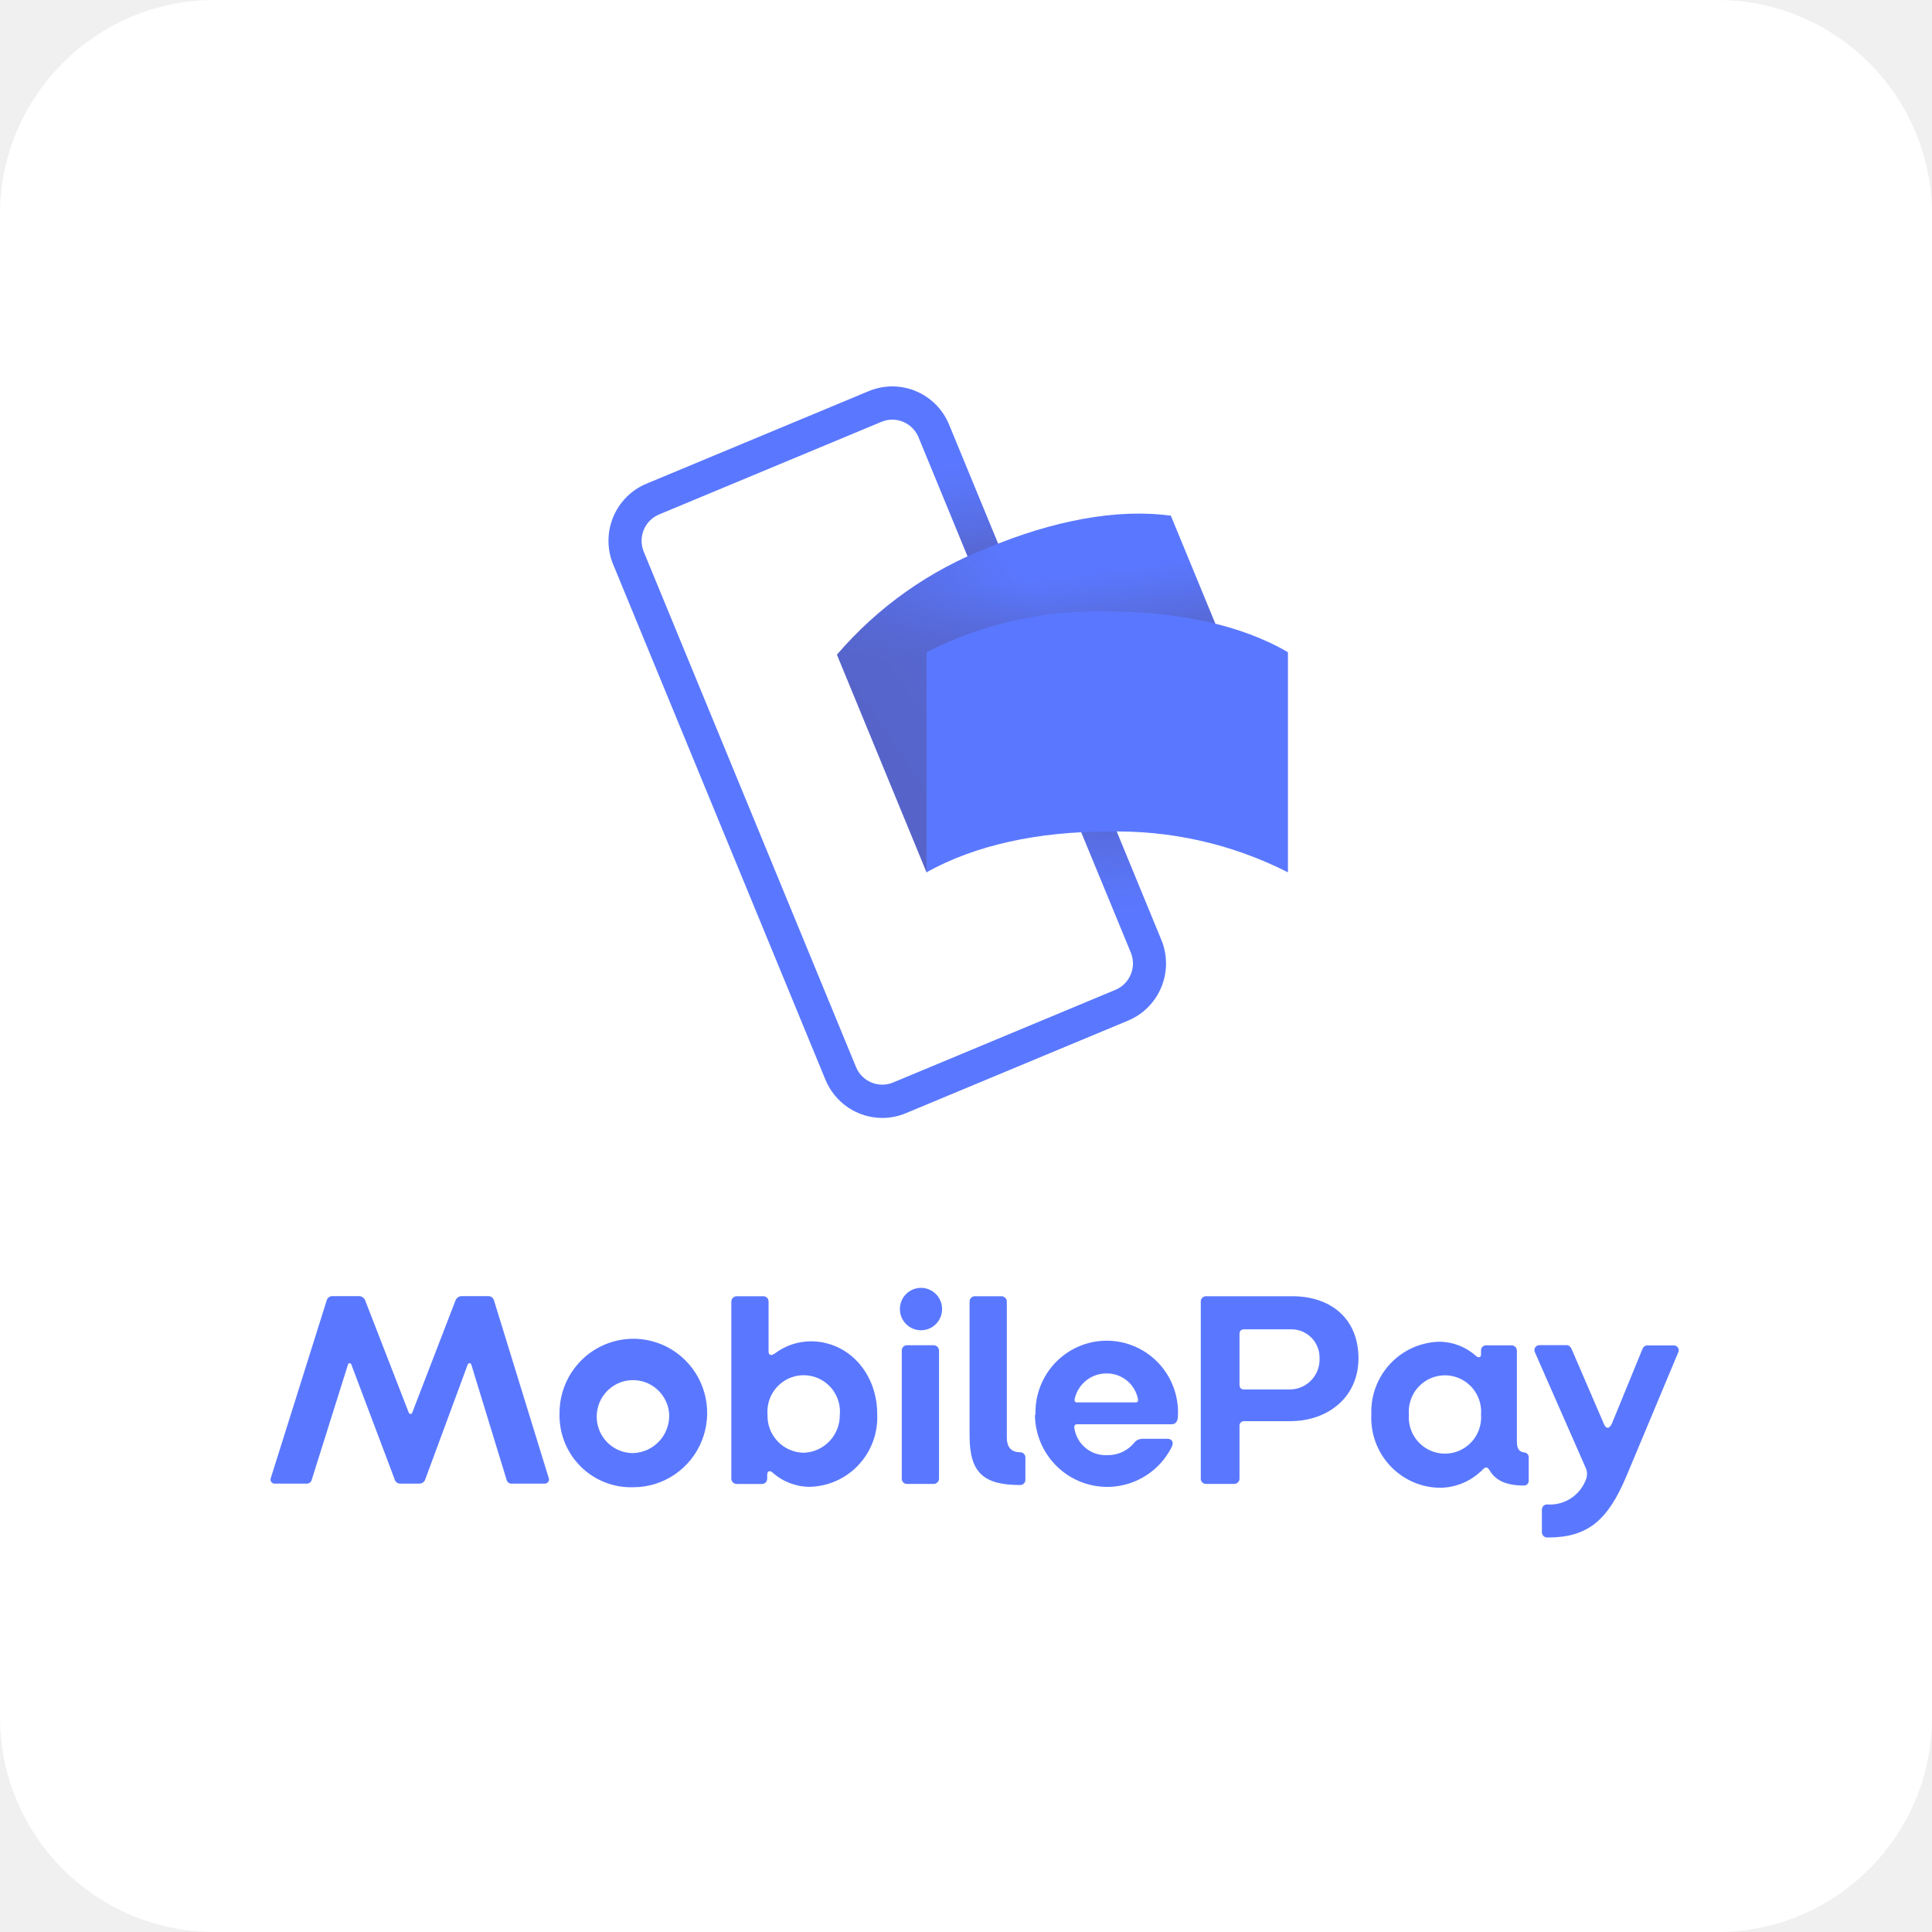
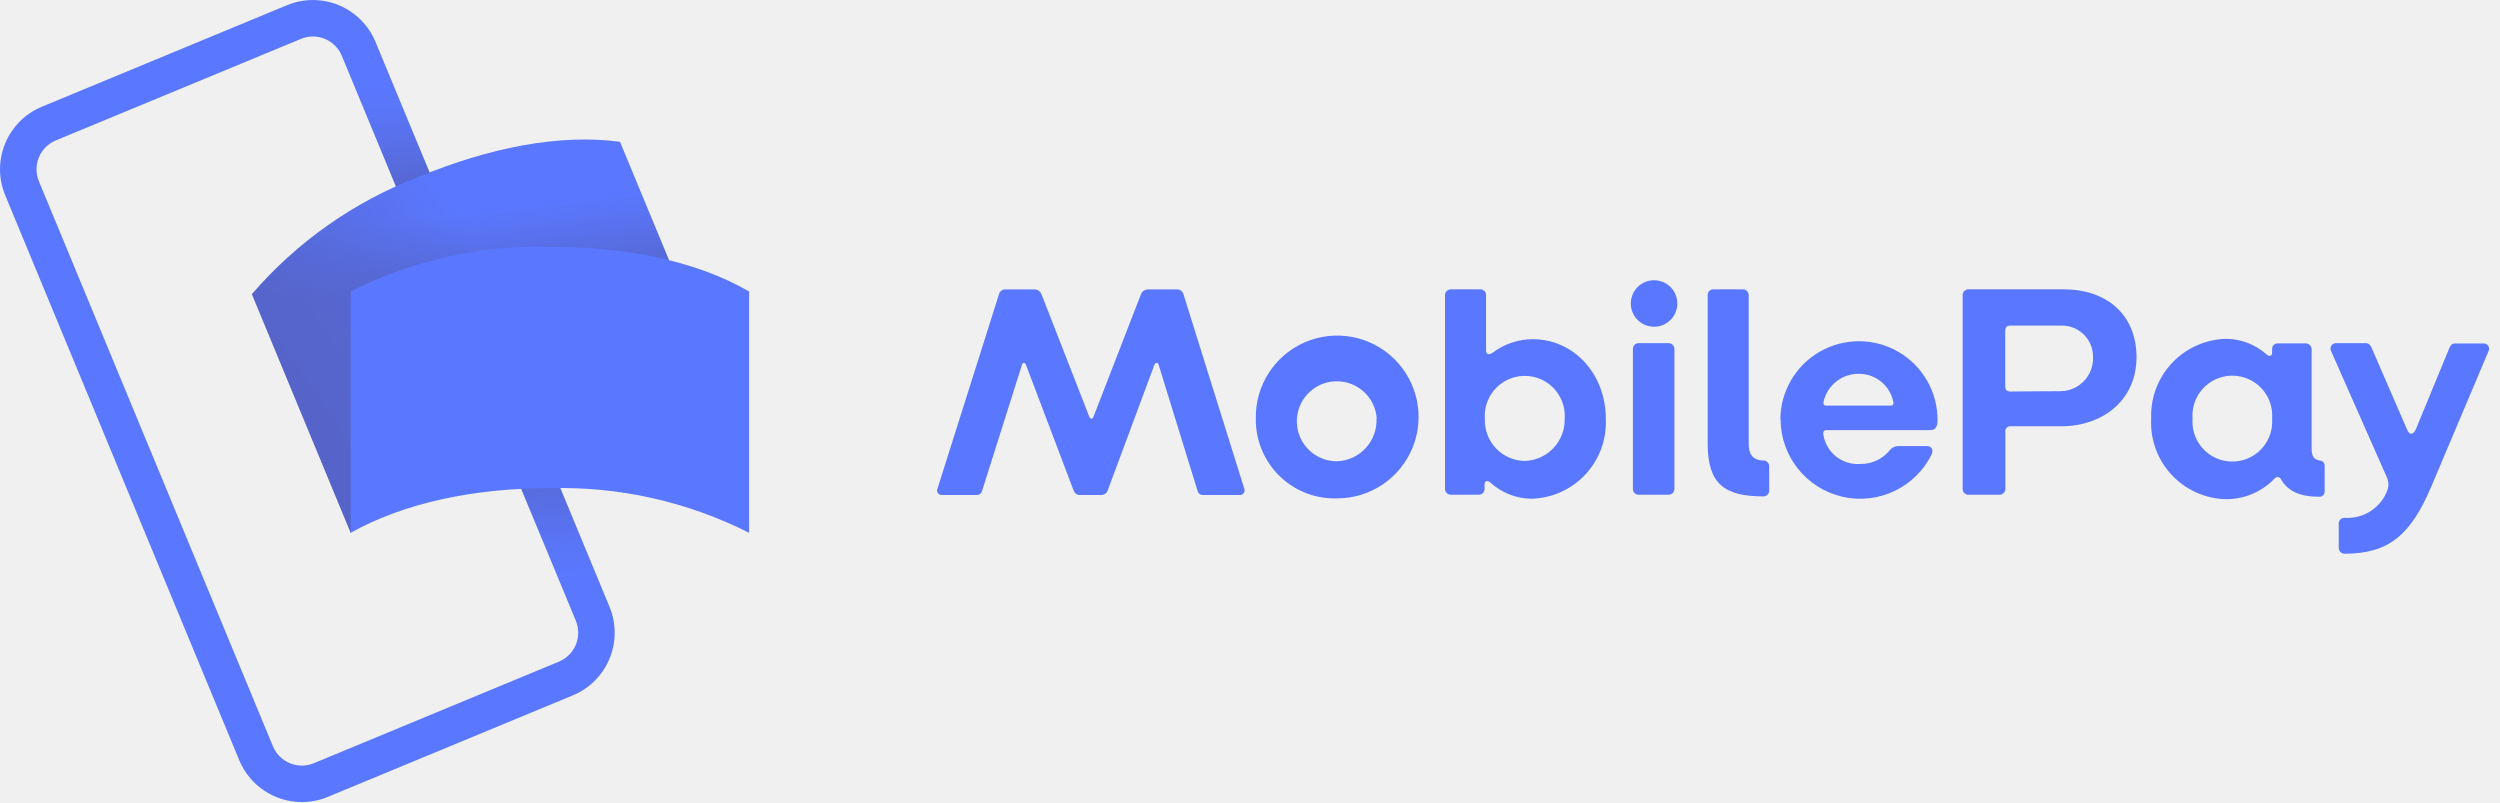
- <svg xmlns="http://www.w3.org/2000/svg" xmlns:xlink="http://www.w3.org/1999/xlink" fill="none" height="90" viewBox="0 0 90 90" width="90">
-   <linearGradient id="a">
+ <svg xmlns="http://www.w3.org/2000/svg" height="69" viewBox="0 0 215 69" width="215">
+   <linearGradient id="a" x1="48.743%" x2="52.403%" y1="76.002%" y2="-.583%">
    <stop offset="0" stop-color="#504678" />
    <stop offset=".302" stop-color="#504678" stop-opacity=".616" />
    <stop offset=".608" stop-color="#504678" stop-opacity=".283" />
    <stop offset=".852" stop-color="#504678" stop-opacity=".076" />
    <stop offset="1" stop-color="#504678" stop-opacity="0" />
  </linearGradient>
-   <linearGradient id="b" gradientUnits="userSpaceOnUse" x1="47.11" x2="46.464" xlink:href="#a" y1="28.888" y2="21.389" />
-   <linearGradient id="c" gradientUnits="userSpaceOnUse" x1="49.38" x2="49.785" xlink:href="#a" y1="34.299" y2="42.702" />
-   <linearGradient id="d" gradientUnits="userSpaceOnUse" x1="41.693" x2="49.544" y1="35.013" y2="29.69">
+   <linearGradient id="b" x1="13.702%" x2="57.382%" y1="66.341%" y2="41.255%">
    <stop offset="0" stop-color="#504678" />
    <stop offset=".179" stop-color="#504678" stop-opacity=".872" />
    <stop offset=".526" stop-color="#504678" stop-opacity=".536" />
    <stop offset="1" stop-color="#504678" stop-opacity="0" />
  </linearGradient>
-   <linearGradient id="e" gradientUnits="userSpaceOnUse" x1="48.405" x2="48.054" y1="29.77" y2="26.979">
+   <linearGradient id="c" x1="47.724%" x2="45.261%" y1="34.971%" y2="18.375%">
    <stop offset="0" stop-color="#504678" />
    <stop offset=".643" stop-color="#504678" stop-opacity=".332" />
    <stop offset="1" stop-color="#504678" stop-opacity="0" />
  </linearGradient>
-   <rect fill="#fff" height="88" rx="9" width="88" x="1" y="1" />
-   <path d="m41.102 52.078c-1.159 0-2.205-.702-2.649-1.779l-9.889-24.005c-.605-1.469.089-3.153 1.549-3.761l10.358-4.314c.701-.292 1.49-.292 2.191-0.0.701.292 1.259.853 1.549 1.558l9.889 24.006c.604 1.468-.089 3.151-1.549 3.76l-10.358 4.316c-.346.144-.717.219-1.091.219zm.465-32.529c-.174 0-.345.035-.506.102l-10.358 4.314c-.324.135-.581.394-.715.719s-.134.691 0 1.017l9.889 24.007c.28.677 1.052.999 1.727.719l10.358-4.317c.324-.135.581-.394.715-.719.134-.326.134-.691-0-1.017l-9.889-24.004c-.205-.496-.686-.82-1.22-.821z" fill="#5a78ff" />
-   <path d="m44.864 21.36-1.424.593 3.915 9.505 1.424-.593z" fill="url(#b)" opacity=".7" />
-   <path d="m52.018 42.78 1.424-.593-4.432-10.759-1.424.593z" fill="url(#c)" opacity=".7" />
-   <path d="m50.22 35.648c-2.962 1.235-5.436 2.938-7.055 4.99l-4.175-10.14c1.905-2.225 4.329-3.94 7.055-4.99 2.962-1.235 5.955-1.833 8.498-1.485l4.176 10.14c-2.912-.221-5.832.29-8.499 1.485z" fill="#5a78ff" />
-   <g opacity=".4">
-     <path d="m50.22 35.648c-2.962 1.235-5.436 2.938-7.055 4.99l-4.175-10.14c1.905-2.225 4.329-3.94 7.055-4.99 2.962-1.235 5.955-1.833 8.498-1.485l4.176 10.14c-2.912-.221-5.832.29-8.499 1.485z" fill="url(#d)" opacity=".9" />
-     <path d="m50.22 35.648c-2.962 1.235-5.436 2.938-7.055 4.99l-4.175-10.14c1.905-2.225 4.329-3.94 7.055-4.99 2.962-1.235 5.955-1.833 8.498-1.485l4.176 10.14c-2.912-.221-5.832.29-8.499 1.485z" fill="url(#e)" opacity=".7" />
+   <g fill="none">
+     <path d="m25.965 68.979c-2.36 0-4.487-1.421-5.391-3.6l-20.127-48.588c-1.231-2.973.18-6.381 3.153-7.613l21.081-8.731c1.428-.592 3.032-.592 4.459-0 1.428.591 2.562 1.726 3.153 3.153l20.127 48.59c1.229 2.972-.182 6.378-3.153 7.61l-21.081 8.735c-.704.293-1.459.443-2.221.444zm.946-65.841c-.353.001-.703.071-1.029.207l-21.082 8.731c-.659.273-1.183.797-1.455 1.456-.273.659-.273 1.399 0 2.058l20.127 48.591c.57 1.371 2.142 2.022 3.514 1.456l21.081-8.737c.659-.273 1.183-.797 1.455-1.456.273-.659.273-1.399-0-2.058l-20.127-48.586c-.417-1.005-1.396-1.66-2.484-1.662z" fill="#5a78ff" />
+     <path d="m34.589 6.612h3.137v20.824h-3.137z" fill="url(#a)" opacity=".7" transform="matrix(.9238795 -.3826834 .3826834 .9238795 -3.762515 15.13256)" />
+     <path d="m43.554 26.884h3.137v23.572h-3.137z" fill="url(#a)" opacity=".7" transform="matrix(-.9238795 .3826834 -.3826834 -.9238795 101.6077 57.12898)" />
+     <path d="m44.523 35.724c-6.029 2.5-11.063 5.946-14.359 10.1l-8.498-20.524c3.876-4.504 8.81-7.974 14.359-10.1 6.029-2.5 12.12-3.71 17.295-3.005l8.5 20.523c-5.926-.446-11.869.587-17.297 3.006z" fill="#5a78ff" />
+     <g opacity=".4" transform="translate(21 11)">
+       <path d="m23.523 24.724c-6.029 2.5-11.063 5.946-14.359 10.1l-8.498-20.524c3.876-4.504 8.81-7.974 14.359-10.1 6.029-2.5 12.12-3.71 17.295-3.005l8.5 20.523c-5.926-.446-11.869.587-17.297 3.006z" fill="url(#b)" opacity=".9" />
+       <path d="m23.523 24.724c-6.029 2.5-11.063 5.946-14.359 10.1l-8.498-20.524c3.876-4.504 8.81-7.974 14.359-10.1 6.029-2.5 12.12-3.71 17.295-3.005l8.5 20.523c-5.926-.446-11.869.587-17.297 3.006z" fill="url(#c)" opacity=".7" />
+     </g>
+     <path d="m47.292 41.981c-6.526 0-12.5 1.261-17.13 3.835v-20.752c5.304-2.677 11.191-3.995 17.13-3.835 6.526 0 12.617 1.21 17.129 3.84v20.752c-5.303-2.679-11.189-3.998-17.129-3.84zm33.338.019 5.28-16.69c.055-.231.253-.401.49-.42h2.65c.238.033.437.195.52.42l4.11 10.53c.08.21.29.23.36 0l4.08-10.53c.083-.225.282-.387.52-.42h2.65c.237.019.435.189.49.42l5.22 16.69c.061.128.049.28-.031.397-.08.117-.217.183-.359.173h-3.15c-.223.01-.422-.142-.47-.36l-3.35-10.84c-.05-.21-.29-.21-.36 0l-4 10.76c-.068.259-.302.44-.57.44h-1.85c-.29 0-.44-.16-.55-.44l-4.08-10.76c-.08-.21-.29-.21-.34 0l-3.43 10.84c-.053.224-.261.376-.49.36h-3c-.135-.002-.26-.074-.329-.19s-.073-.26-.011-.38zm27.37-6c-.057-2.843 1.612-5.438 4.223-6.566 2.611-1.128 5.644-.564 7.675 1.427 2.031 1.99 2.656 5.012 1.581 7.645-1.075 2.633-3.636 4.354-6.479 4.355-1.851.063-3.647-.635-4.969-1.931s-2.057-3.078-2.031-4.929zm10.4 0c-.125-1.87-1.725-3.295-3.597-3.206s-3.328 1.661-3.274 3.534c.054 1.873 1.597 3.359 3.471 3.342 1.946-.081 3.459-1.724 3.38-3.67zm9.76 5.49c-.26-.21-.49-.13-.49.23v.34c0.0.263-.207.479-.47.49h-2.44c-.266-.01-.48-.224-.49-.49v-16.69c.01-.266.224-.48.49-.49h2.57c.263.011.47.227.47.49v4.76c0 .34.23.44.6.18.984-.737 2.18-1.137 3.41-1.14 3.56 0 6.29 3 6.29 6.86.081 1.764-.552 3.486-1.756 4.777-1.204 1.291-2.878 2.042-4.644 2.083-1.312-.014-2.573-.513-3.54-1.4zm6.4-5.46c.098-1.288-.533-2.522-1.635-3.197-1.102-.674-2.488-.674-3.59 0-1.102.674-1.733 1.909-1.635 3.197-.035.933.306 1.841.948 2.52.641.679 1.529 1.072 2.462 1.09.942-.021 1.836-.417 2.484-1.101.648-.684.996-1.598.966-2.539zm5.69-9.93c0-1.105.895-2 2-2s2 .895 2 2-.895 2-2 2-2-.895-2-2zm.18 16v-12.1c-0-.263.207-.479.47-.49h2.57c.135-.005.267.043.367.135.099.092.158.22.163.355v12.06c-.01.266-.224.48-.49.49h-2.61c-.263-.011-.47-.227-.47-.49zm6.43-3.96v-12.77c-0-.263.207-.479.47-.49h2.57c.266.01.48.224.49.49v12.85c0 .83.36 1.38 1.27 1.38.13 0 .255.052.346.144s.144.217.144.346v2.13c-.011.263-.227.47-.49.47-3.42 0-4.8-1.12-4.8-4.55zm6.25-2.06c.009-2.415 1.306-4.642 3.402-5.842 2.096-1.2 4.673-1.19 6.76.025 2.087 1.215 3.367 3.452 3.358 5.867 0 .47-.13.86-.6.86h-8.94c-.23 0-.31.13-.29.34.222 1.566 1.623 2.691 3.2 2.57.949.014 1.855-.397 2.47-1.12.191-.268.501-.425.83-.42h2.39c.42 0 .6.29.44.7-1.402 2.858-4.588 4.374-7.69 3.658-3.102-.716-5.302-3.474-5.31-6.658zm9.49-1.2c.18 0 .26-.08.23-.29-.272-1.435-1.539-2.466-3-2.44-1.429-.001-2.671.98-3 2.37-.05.18 0 .36.21.36zm6.19 7.18v-16.69c-0-.263.207-.479.47-.49h8.19c3.74 0 6.29 2.18 6.29 5.85s-2.89 5.93-6.47 5.93h-4.34c-.132-.014-.263.034-.355.13s-.134.229-.115.36v4.91c-.01.266-.224.48-.49.49h-2.7c-.267-.005-.48-.223-.48-.49zm8.48-8.42c1.55-.049 2.769-1.34 2.73-2.89.022-.734-.259-1.445-.777-1.965-.518-.52-1.228-.804-1.963-.785h-4.37c-.31 0-.44.16-.44.47v4.73c0 .31.13.47.44.47zm7.73 2.36c-.067-1.769.577-3.49 1.79-4.78 1.212-1.289 2.891-2.039 4.66-2.08 1.277.007 2.507.48 3.46 1.33.23.21.49.18.49-.13v-.34c0-.26.21-.47.47-.47h2.44c.266.01.48.224.49.49v8.58c0 .65.23.94.68 1 .233.005.424.187.44.42v2.26c0 .243-.197.44-.44.44-1.72 0-2.73-.49-3.3-1.48-.16-.26-.34-.31-.6-.05-1.098 1.131-2.614 1.76-4.19 1.74-1.773-.051-3.451-.816-4.654-2.12-1.203-1.304-1.829-3.038-1.736-4.81zm10.4 0c.098-1.284-.531-2.515-1.63-3.188-1.099-.672-2.481-.672-3.58 0-1.099.672-1.728 1.903-1.63 3.188-.098 1.284.531 2.515 1.63 3.188 1.099.672 2.481.672 3.58 0 1.099-.672 1.728-1.903 1.63-3.188zm5.73 11.13v-2.13c.011-.263.227-.47.49-.47 1.673.125 3.216-.906 3.74-2.5.088-.335.052-.689-.1-1l-4.78-10.82c-.083-.147-.08-.327.007-.472.087-.145.245-.232.413-.228h2.57c.26 0 .42.21.52.47l3 6.92c.21.55.55.52.78 0l2.86-6.94c.1-.26.23-.42.49-.42h2.47c.154-.008.301.063.391.189.089.126.108.288.049.431l-4.92 11.64c-1.79 4.24-3.69 5.82-7.49 5.82-.266-.01-.48-.224-.49-.49z" fill="#5a78ff" />
  </g>
-   <path d="m51.581 38.739c-3.207 0-6.142.623-8.417 1.895v-10.253c2.606-1.322 5.498-1.974 8.417-1.895 3.206 0 6.199.598 8.416 1.897v10.253c-2.606-1.323-5.498-1.976-8.416-1.897z" fill="#5a78ff" />
-   <path d="m12.622 68.832 2.594-8.246c.027-.114.124-.198.241-.207h1.302c.117.016.215.096.256.207l2.019 5.202c.039.104.142.114.177 0l2.005-5.202c.041-.111.139-.191.256-.207h1.302c.116.009.213.093.241.207l2.54 8.246c.03.064.024.138-.015.196-.04.058-.106.09-.176.086h-1.533c-.11.005-.207-.07-.231-.178l-1.641-5.356c-.025-.104-.142-.104-.177 0l-1.965 5.316c-.034.128-.148.217-.28.217h-.889c-.131.003-.244-.089-.27-.217l-2.005-5.316c-.039-.104-.142-.104-.167 0l-1.685 5.356c-.026.111-.128.186-.241.178h-1.474c-.069.004-.135-.029-.173-.087-.038-.058-.041-.133-.009-.194zm13.443-2.94c-.028-1.405.792-2.687 2.075-3.244 1.283-.557 2.773-.279 3.771.705s1.305 2.476.777 3.777c-.528 1.301-1.786 2.151-3.184 2.151-.909.031-1.792-.314-2.442-.954-.65-.64-1.01-1.52-.998-2.435zm5.11 0c-.053-.924-.833-1.636-1.754-1.599-.92.036-1.642.807-1.624 1.733s.771 1.666 1.692 1.665c.461-.013.898-.21 1.214-.547.316-.337.486-.788.471-1.251zm4.805 2.698c-.128-.104-.241-.064-.241.114v.183c0.0.13-.102.237-.231.242h-1.199c-.131-.005-.236-.111-.241-.242v-8.261c.005-.132.11-.237.241-.242h1.263c.129.005.231.112.231.242v2.332c0 .168.113.217.295.089.484-.364 1.071-.562 1.675-.563 1.749 0 3.091 1.482 3.091 3.389.041.872-.269 1.723-.862 2.361-.592.638-1.415 1.009-2.283 1.028-.642-.002-1.261-.241-1.739-.672zm3.144-2.698c.048-.636-.262-1.246-.803-1.579-.541-.333-1.223-.333-1.764 0-.541.333-.852.943-.803 1.579-.017.461.15.91.466 1.245s.751.529 1.21.538c.956-.024 1.712-.822 1.69-1.784zm2.796-4.911c0-.546.44-.988.983-.988s.983.442.983.988-.44.988-.983.988-.983-.442-.983-.988zm.088 7.905v-5.978c-0-.13.102-.237.231-.242h1.263c.131.005.236.111.241.242v5.978c-.005.132-.11.237-.241.242h-1.263c-.129-.005-.231-.112-.231-.242zm3.159-1.976v-6.284c-0-.13.102-.237.231-.242h1.263c.131.005.236.111.241.242v6.344c0 .41.177.682.624.682.133 0 .241.108.241.242v1.052c-.005.13-.112.232-.241.232-1.68 0-2.358-.553-2.358-2.268zm3.071-.988c-.047-1.223.575-2.374 1.621-2.999 1.046-.625 2.349-.625 3.395 0 1.046.625 1.668 1.776 1.621 2.999 0 .232-.064.425-.295.425h-4.393c-.113 0-.152.064-.142.168.109.768.788 1.321 1.558 1.27.466.007.911-.196 1.214-.553.094-.132.246-.21.408-.207h1.159c.206 0 .295.143.216.346-.689 1.412-2.254 2.161-3.779 1.807-1.524-.354-2.605-1.717-2.609-3.289zm4.663-.593c.088 0 .128-.04.113-.143-.134-.709-.756-1.218-1.474-1.206-.702-.001-1.312.484-1.474 1.171-.025.089 0 .178.103.178zm3.036 3.557v-8.261c-0-.13.102-.237.231-.242h4.024c1.838 0 3.091 1.077 3.091 2.89s-1.42 2.93-3.179 2.93h-2.132c-.065-.007-.129.017-.174.064-.045.047-.066.113-.057.178v2.441c-.005.132-.11.237-.241.242h-1.327c-.131-.003-.236-.11-.236-.242zm4.167-4.16c.37-.005.723-.159.979-.427.257-.268.396-.628.387-1.001.015-.369-.123-.727-.383-.988-.26-.261-.616-.401-.983-.385h-2.147c-.152 0-.216.079-.216.232v2.337c0 .153.064.232.216.232zm3.778 1.166c-.033-.874.284-1.724.879-2.361s1.421-1.007 2.29-1.028c.627.003 1.232.237 1.7.657.113.104.241.089.241-.064v-.193c0-.128.103-.232.231-.232h1.199c.131.005.236.111.241.242v4.254c0 .321.113.464.334.494.115.002.208.092.216.207v1.117c0 .12-.097.217-.216.217-.845 0-1.341-.242-1.621-.731-.079-.128-.167-.153-.295-.025-.54.559-1.284.87-2.059.86-.87-.025-1.692-.402-2.283-1.044s-.899-1.496-.857-2.37zm5.11 0c.048-.634-.261-1.243-.801-1.575-.54-.332-1.219-.332-1.759 0-.54.332-.849.94-.801 1.575-.048.634.261 1.243.801 1.575.54.332 1.219.332 1.759 0 .54-.332.849-.94.801-1.575zm2.835 5.464v-1.042c.005-.13.112-.232.241-.232.823.064 1.582-.447 1.838-1.235.043-.165.026-.341-.049-.494l-2.349-5.346c-.041-.073-.039-.162.003-.233.043-.071.12-.115.203-.113h1.263c.128 0 .206.104.256.232l1.474 3.419c.103.272.27.257.383 0l1.405-3.429c.049-.128.113-.207.241-.207h1.233c.076-.004.148.031.192.093.044.062.053.142.024.213l-2.413 5.766c-.879 2.095-1.813 2.875-3.68 2.875-.072.004-.142-.022-.192-.073-.051-.051-.077-.121-.073-.194z" fill="#5a78ff" />
-   <rect height="88" rx="9" stroke="#fff" stroke-width="2" width="88" x="1" y="1" />
</svg>
